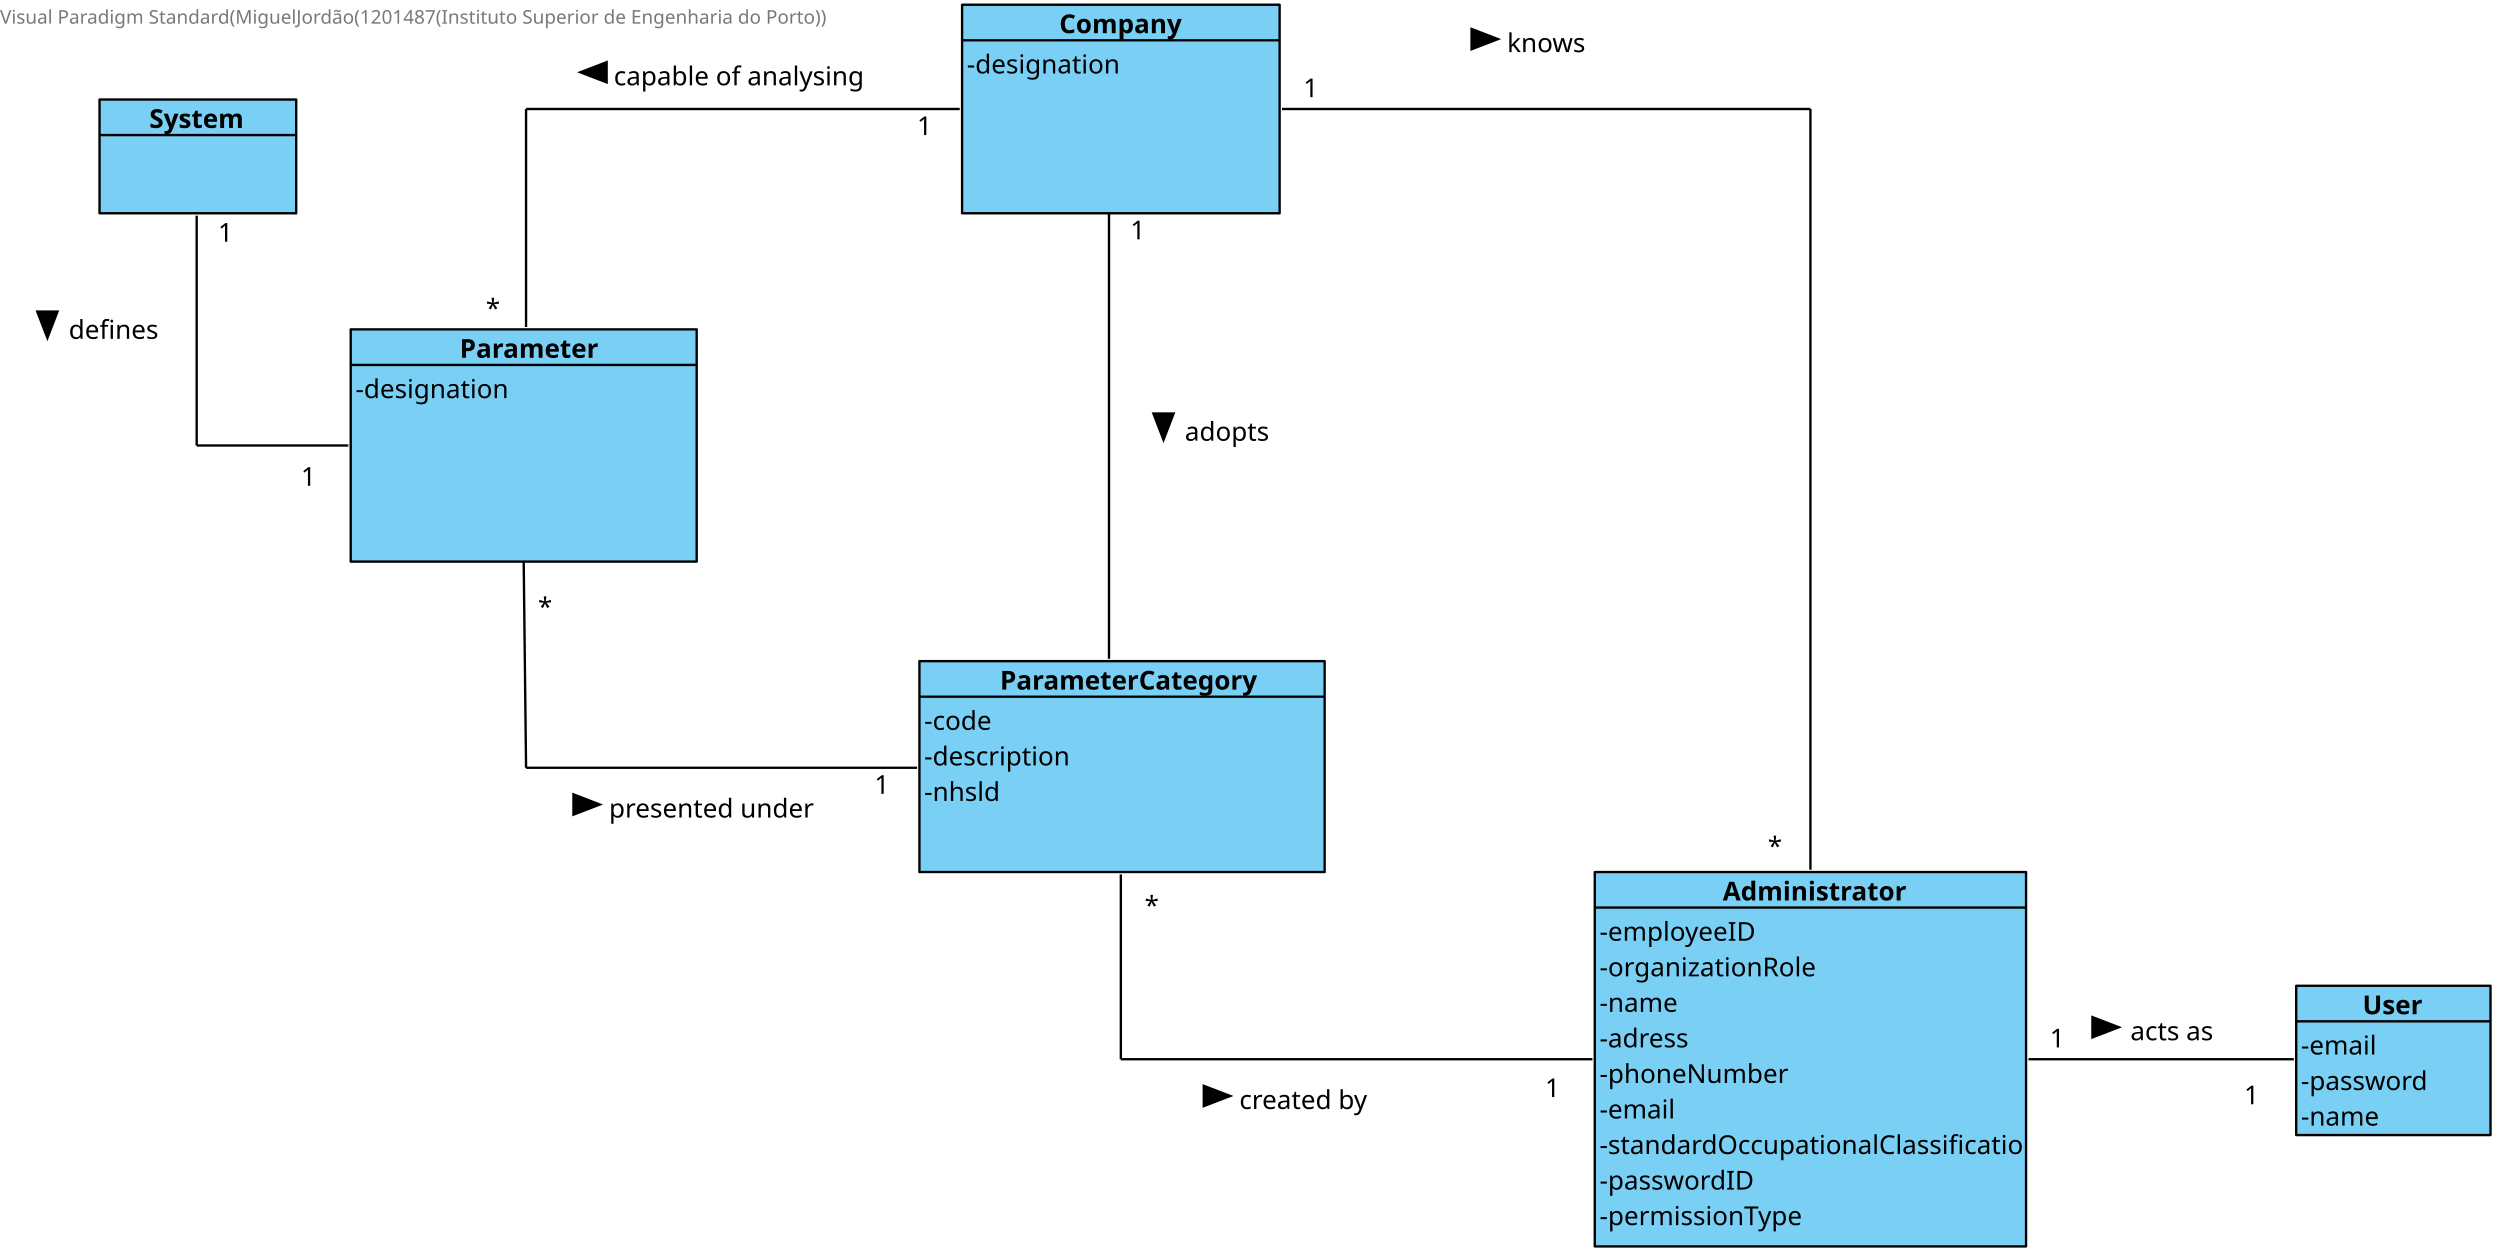
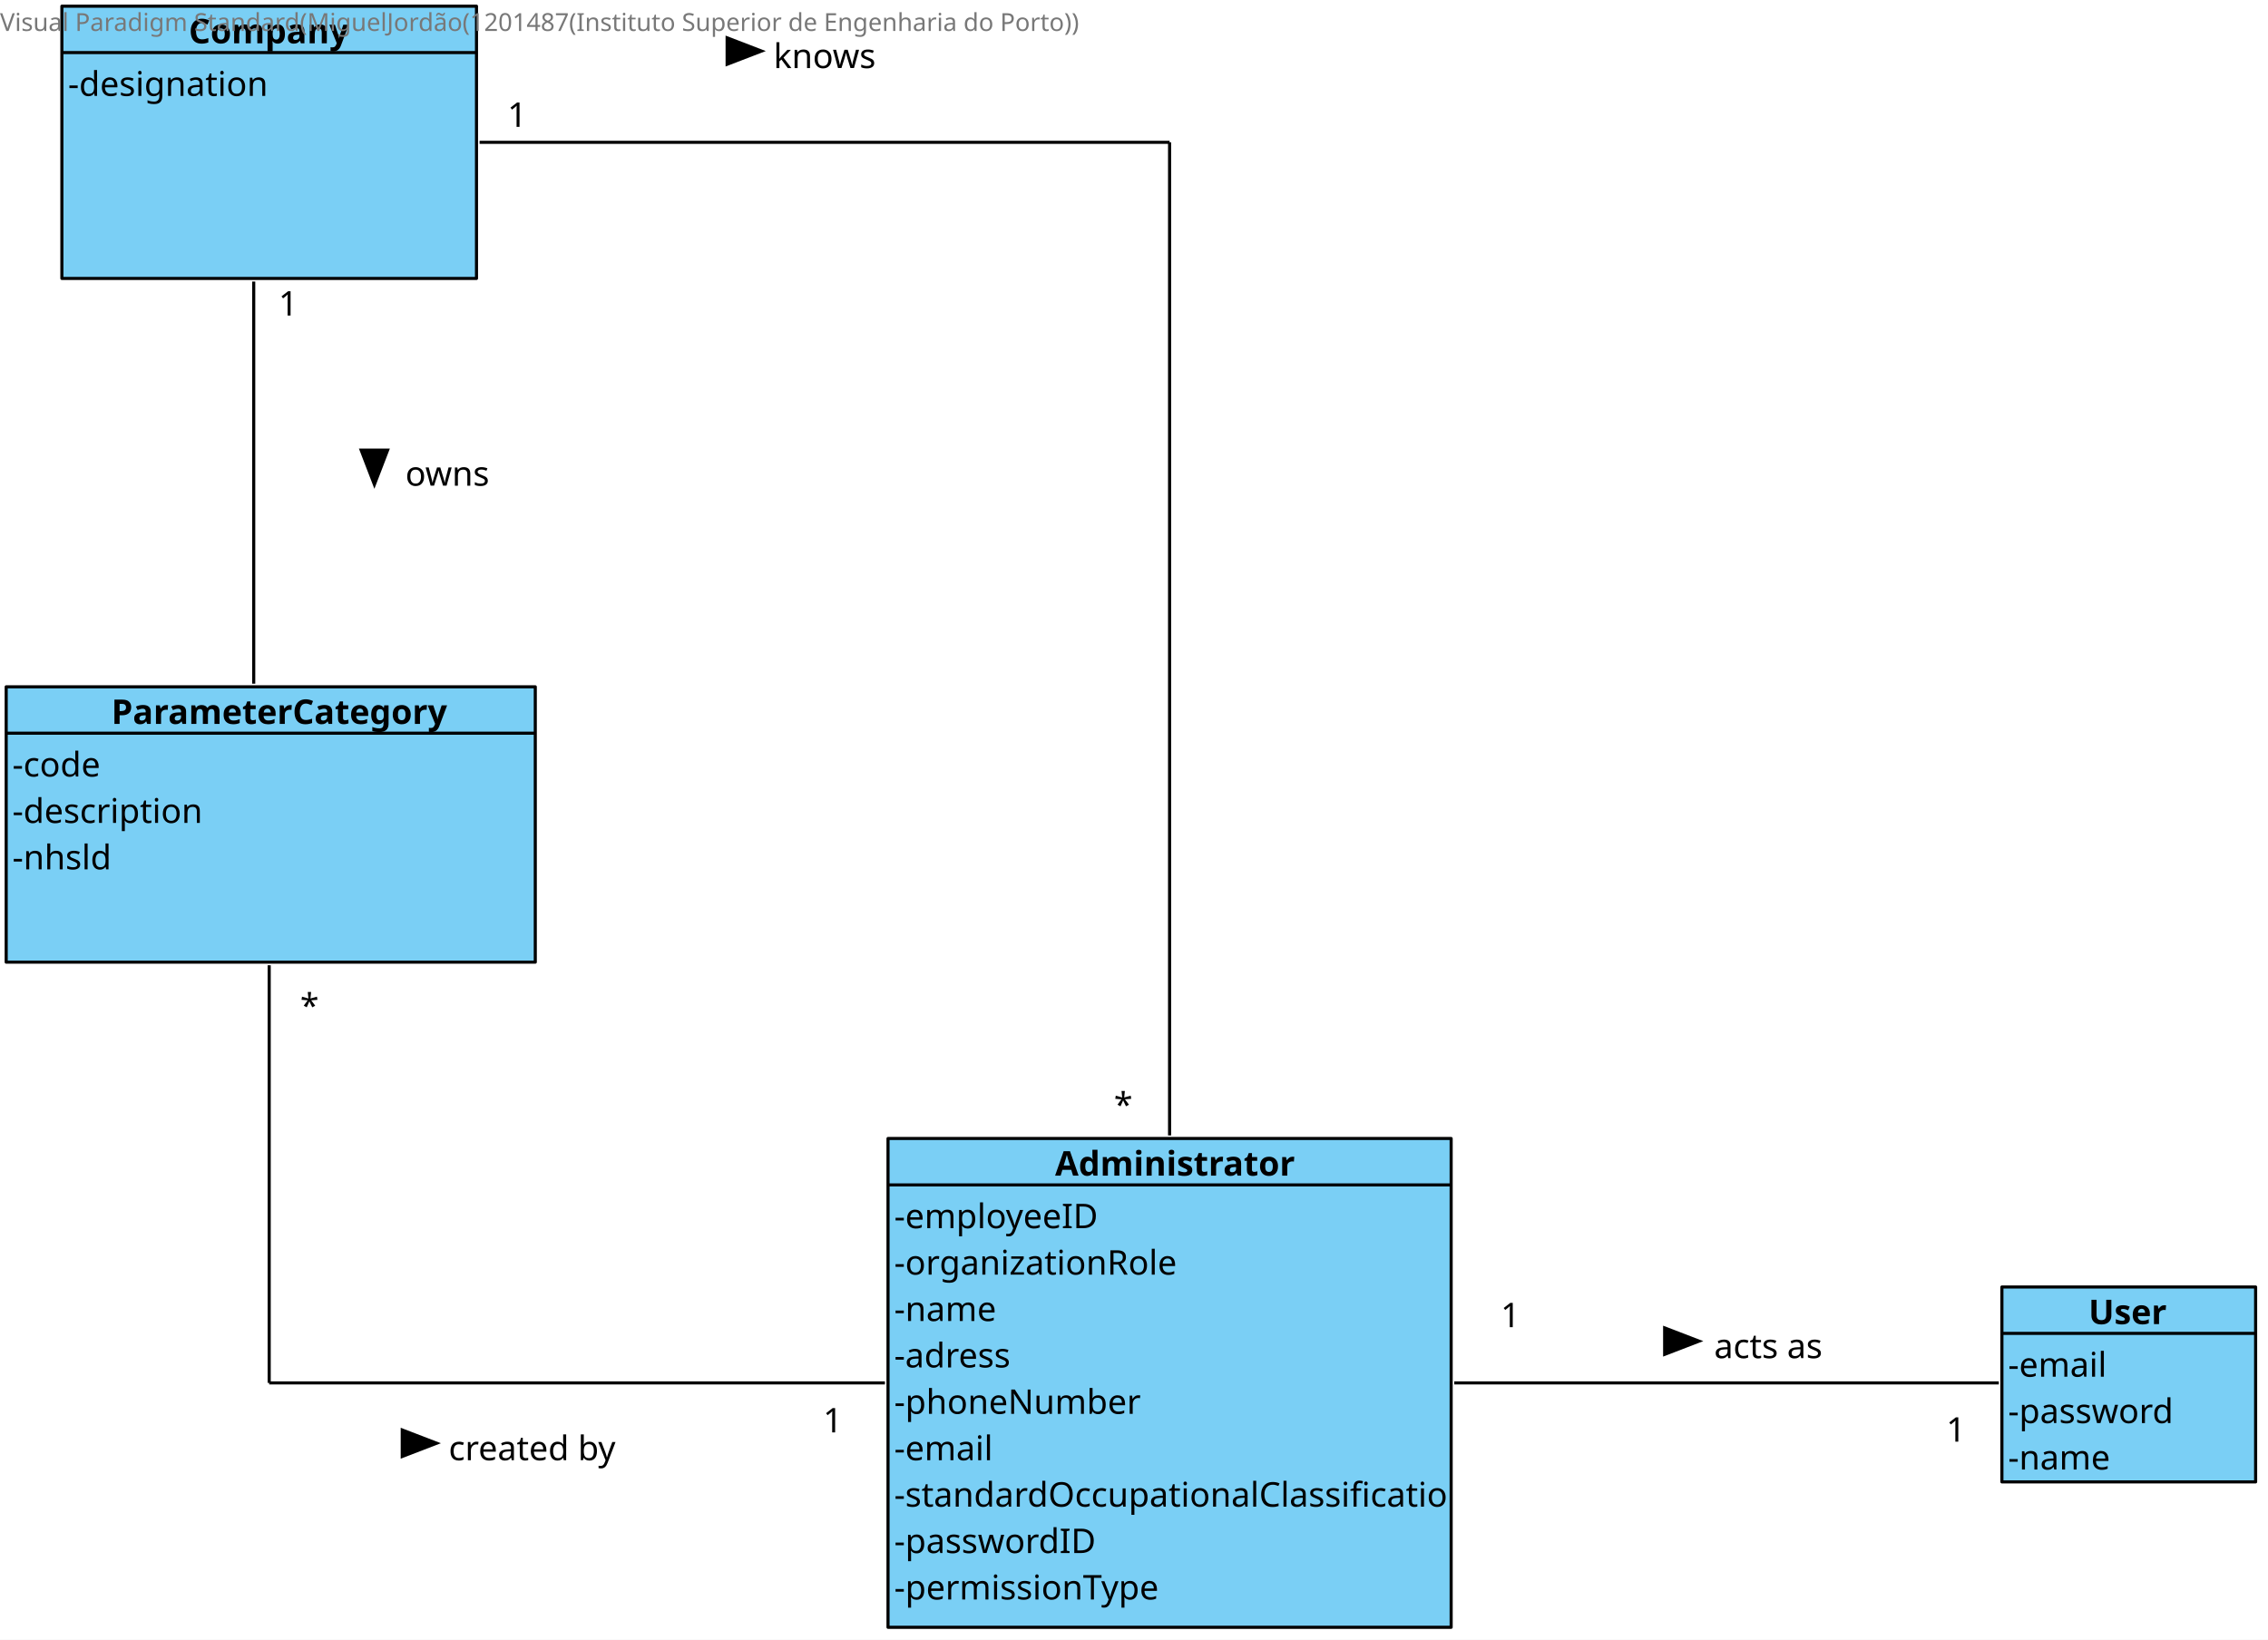
- <svg xmlns="http://www.w3.org/2000/svg" fill-opacity="0" color-rendering="auto" color-interpolation="auto" text-rendering="auto" stroke="rgb(0,0,0)" stroke-linecap="square" width="1055" stroke-miterlimit="10" shape-rendering="auto" stroke-opacity="0" fill="rgb(0,0,0)" stroke-dasharray="none" font-weight="normal" stroke-width="1" height="530" font-family="'Dialog'" font-style="normal" stroke-linejoin="miter" font-size="12px" stroke-dashoffset="0" image-rendering="auto">
+ <svg xmlns="http://www.w3.org/2000/svg" fill-opacity="0" color-rendering="auto" color-interpolation="auto" text-rendering="auto" stroke="rgb(0,0,0)" stroke-linecap="square" width="733" stroke-miterlimit="10" shape-rendering="auto" stroke-opacity="0" fill="rgb(0,0,0)" stroke-dasharray="none" font-weight="normal" stroke-width="1" height="530" font-family="'Dialog'" font-style="normal" stroke-linejoin="miter" font-size="12px" stroke-dashoffset="0" image-rendering="auto">
  <defs id="genericDefs" />
  <g>
    <defs id="defs1">
      <clipPath clipPathUnits="userSpaceOnUse" id="clipPath1">
        <path d="M-7 -7 L145 -7 L145 99 L-7 99 L-7 -7 Z" />
      </clipPath>
      <clipPath clipPathUnits="userSpaceOnUse" id="clipPath2">
        <path d="M0 0 L0 73 L134 73 L134 0 Z" />
      </clipPath>
      <clipPath clipPathUnits="userSpaceOnUse" id="clipPath3">
        <path d="M0 0 L0 15 L134 15 L134 0 Z" />
      </clipPath>
      <clipPath clipPathUnits="userSpaceOnUse" id="clipPath4">
        <path d="M-7 -7 L182 -7 L182 100 L-7 100 L-7 -7 Z" />
      </clipPath>
      <clipPath clipPathUnits="userSpaceOnUse" id="clipPath5">
        <path d="M0 0 L0 74 L171 74 L171 0 Z" />
      </clipPath>
      <clipPath clipPathUnits="userSpaceOnUse" id="clipPath6">
        <path d="M0 0 L0 15 L171 15 L171 0 Z" />
      </clipPath>
      <clipPath clipPathUnits="userSpaceOnUse" id="clipPath7">
-         <path d="M-7 -7 L157 -7 L157 109 L-7 109 L-7 -7 Z" />
+         <path d="M-7 -7 L193 -7 L193 169 L-7 169 L-7 -7 Z" />
      </clipPath>
      <clipPath clipPathUnits="userSpaceOnUse" id="clipPath8">
-         <path d="M0 0 L0 83 L146 83 L146 0 Z" />
+         <path d="M0 0 L0 143 L182 143 L182 0 Z" />
      </clipPath>
      <clipPath clipPathUnits="userSpaceOnUse" id="clipPath9">
-         <path d="M0 0 L0 15 L146 15 L146 0 Z" />
+         <path d="M0 0 L0 15 L182 15 L182 0 Z" />
      </clipPath>
      <clipPath clipPathUnits="userSpaceOnUse" id="clipPath10">
-         <path d="M-7 -7 L193 -7 L193 169 L-7 169 L-7 -7 Z" />
+         <path d="M-7 -7 L93 -7 L93 74 L-7 74 L-7 -7 Z" />
      </clipPath>
      <clipPath clipPathUnits="userSpaceOnUse" id="clipPath11">
-         <path d="M0 0 L0 143 L182 143 L182 0 Z" />
+         <path d="M0 0 L0 48 L82 48 L82 0 Z" />
      </clipPath>
      <clipPath clipPathUnits="userSpaceOnUse" id="clipPath12">
-         <path d="M0 0 L0 15 L182 15 L182 0 Z" />
+         <path d="M0 0 L0 15 L82 15 L82 0 Z" />
      </clipPath>
      <clipPath clipPathUnits="userSpaceOnUse" id="clipPath13">
-         <path d="M-7 -7 L93 -7 L93 74 L-7 74 L-7 -7 Z" />
+         <path d="M-7 -7 L38 -7 L38 26 L-7 26 L-7 -7 Z" />
      </clipPath>
      <clipPath clipPathUnits="userSpaceOnUse" id="clipPath14">
-         <path d="M0 0 L0 48 L82 48 L82 0 Z" />
+         <path d="M0 0 L0 15 L27 15 L27 0 Z" />
      </clipPath>
      <clipPath clipPathUnits="userSpaceOnUse" id="clipPath15">
-         <path d="M0 0 L0 15 L82 15 L82 0 Z" />
+         <path d="M-7 -7 L36 -7 L36 26 L-7 26 L-7 -7 Z" />
      </clipPath>
      <clipPath clipPathUnits="userSpaceOnUse" id="clipPath16">
-         <path d="M-7 -7 L94 -7 L94 59 L-7 59 L-7 -7 Z" />
+         <path d="M0 0 L0 15 L25 15 L25 0 Z" />
      </clipPath>
      <clipPath clipPathUnits="userSpaceOnUse" id="clipPath17">
-         <path d="M0 0 L0 33 L83 33 L83 0 Z" />
+         <path d="M0 0 L104 0 L104 234 L0 234 L0 0 Z" />
      </clipPath>
      <clipPath clipPathUnits="userSpaceOnUse" id="clipPath18">
-         <path d="M0 0 L0 15 L83 15 L83 0 Z" />
+         <path d="M0 0 L0 234 L104 234 L104 120 L71 120 L71 104 L104 104 L104 0 Z" />
      </clipPath>
      <clipPath clipPathUnits="userSpaceOnUse" id="clipPath19">
-         <path d="M-7 -7 L38 -7 L38 26 L-7 26 L-7 -7 Z" />
+         <path d="M0 0 L327 0 L327 425 L0 425 L0 0 Z" />
      </clipPath>
      <clipPath clipPathUnits="userSpaceOnUse" id="clipPath20">
-         <path d="M0 0 L0 15 L27 15 L27 0 Z" />
+         <path d="M188 14 L188 30 L118 30 L118 14 ZM0 0 L0 149 L62 149 L62 165 L0 165 L0 425 L327 425 L327 0 Z" />
      </clipPath>
      <clipPath clipPathUnits="userSpaceOnUse" id="clipPath21">
-         <path d="M-7 -7 L36 -7 L36 26 L-7 26 L-7 -7 Z" />
+         <path d="M0 0 L303 0 L303 239 L0 239 L0 0 Z" />
      </clipPath>
      <clipPath clipPathUnits="userSpaceOnUse" id="clipPath22">
-         <path d="M0 0 L0 15 L25 15 L25 0 Z" />
+         <path d="M171 198 L171 214 L81 214 L81 198 ZM0 0 L0 239 L303 239 L303 0 Z" />
      </clipPath>
      <clipPath clipPathUnits="userSpaceOnUse" id="clipPath23">
-         <path d="M0 0 L104 0 L104 292 L0 292 L0 0 Z" />
+         <path d="M0 0 L280 0 L280 104 L0 104 L0 0 Z" />
      </clipPath>
      <clipPath clipPathUnits="userSpaceOnUse" id="clipPath24">
-         <path d="M0 0 L0 292 L104 292 L104 150 L55 150 L55 134 L104 134 L104 0 Z" />
+         <path d="M179 30 L179 46 L106 46 L106 30 ZM0 0 L0 104 L280 104 L280 0 Z" />
      </clipPath>
      <clipPath clipPathUnits="userSpaceOnUse" id="clipPath25">
-         <path d="M0 0 L287 0 L287 196 L0 196 L0 0 Z" />
+         <path d="M-73 -16 L146 -16 L146 32 L-73 32 L-73 -16 Z" />
      </clipPath>
      <clipPath clipPathUnits="userSpaceOnUse" id="clipPath26">
-         <path d="M199 28 L199 44 L60 44 L60 28 ZM0 0 L0 196 L287 196 L287 0 Z" />
+         <path d="M-83 -16 L136 -16 L136 32 L-83 32 L-83 -16 Z" />
      </clipPath>
      <clipPath clipPathUnits="userSpaceOnUse" id="clipPath27">
-         <path d="M0 0 L270 0 L270 191 L0 191 L0 0 Z" />
+         <path d="M-90 -16 L180 -16 L180 32 L-90 32 L-90 -16 Z" />
      </clipPath>
      <clipPath clipPathUnits="userSpaceOnUse" id="clipPath28">
-         <path d="M178 146 L178 162 L59 162 L59 146 ZM0 0 L0 191 L270 191 L270 0 Z" />
+         <path d="M-100 -16 L170 -16 L170 32 L-100 32 L-100 -16 Z" />
      </clipPath>
      <clipPath clipPathUnits="userSpaceOnUse" id="clipPath29">
-         <path d="M0 0 L327 0 L327 425 L0 425 L0 0 Z" />
+         <path d="M-70 -16 L140 -16 L140 32 L-70 32 L-70 -16 Z" />
      </clipPath>
      <clipPath clipPathUnits="userSpaceOnUse" id="clipPath30">
-         <path d="M188 14 L188 30 L118 30 L118 14 ZM0 0 L0 178 L54 178 L54 194 L0 194 L0 425 L327 425 L327 0 Z" />
+         <path d="M-80 -16 L130 -16 L130 32 L-80 32 L-80 -16 Z" />
      </clipPath>
      <clipPath clipPathUnits="userSpaceOnUse" id="clipPath31">
-         <path d="M0 0 L303 0 L303 182 L0 182 L0 0 Z" />
+         <path d="M-64 -16 L128 -16 L128 32 L-64 32 L-64 -16 Z" />
      </clipPath>
      <clipPath clipPathUnits="userSpaceOnUse" id="clipPath32">
-         <path d="M163 137 L163 153 L73 153 L73 137 ZM0 0 L0 182 L303 182 L303 0 Z" />
-       </clipPath>
-       <clipPath clipPathUnits="userSpaceOnUse" id="clipPath33">
-         <path d="M0 0 L216 0 L216 104 L0 104 L0 0 Z" />
-       </clipPath>
-       <clipPath clipPathUnits="userSpaceOnUse" id="clipPath34">
-         <path d="M138 30 L138 46 L65 46 L65 30 ZM0 0 L0 104 L216 104 L216 0 Z" />
-       </clipPath>
-       <clipPath clipPathUnits="userSpaceOnUse" id="clipPath35">
-         <path d="M0 0 L168 0 L168 201 L0 201 L0 0 Z" />
-       </clipPath>
-       <clipPath clipPathUnits="userSpaceOnUse" id="clipPath36">
-         <path d="M0 0 L0 90 L43 90 L43 106 L0 106 L0 201 L168 201 L168 0 Z" />
-       </clipPath>
-       <clipPath clipPathUnits="userSpaceOnUse" id="clipPath37">
-         <path d="M-74 -16 L148 -16 L148 32 L-74 32 L-74 -16 Z" />
-       </clipPath>
-       <clipPath clipPathUnits="userSpaceOnUse" id="clipPath38">
-         <path d="M-84 -16 L138 -16 L138 32 L-84 32 L-84 -16 Z" />
-       </clipPath>
-       <clipPath clipPathUnits="userSpaceOnUse" id="clipPath39">
-         <path d="M-73 -16 L146 -16 L146 32 L-73 32 L-73 -16 Z" />
-       </clipPath>
-       <clipPath clipPathUnits="userSpaceOnUse" id="clipPath40">
-         <path d="M-83 -16 L136 -16 L136 32 L-83 32 L-83 -16 Z" />
-       </clipPath>
-       <clipPath clipPathUnits="userSpaceOnUse" id="clipPath41">
-         <path d="M-90 -16 L180 -16 L180 32 L-90 32 L-90 -16 Z" />
-       </clipPath>
-       <clipPath clipPathUnits="userSpaceOnUse" id="clipPath42">
-         <path d="M-100 -16 L170 -16 L170 32 L-100 32 L-100 -16 Z" />
-       </clipPath>
-       <clipPath clipPathUnits="userSpaceOnUse" id="clipPath43">
-         <path d="M-70 -16 L140 -16 L140 32 L-70 32 L-70 -16 Z" />
-       </clipPath>
-       <clipPath clipPathUnits="userSpaceOnUse" id="clipPath44">
-         <path d="M-80 -16 L130 -16 L130 32 L-80 32 L-80 -16 Z" />
-       </clipPath>
-       <clipPath clipPathUnits="userSpaceOnUse" id="clipPath45">
-         <path d="M-119 -16 L238 -16 L238 32 L-119 32 L-119 -16 Z" />
-       </clipPath>
-       <clipPath clipPathUnits="userSpaceOnUse" id="clipPath46">
-         <path d="M-129 -16 L228 -16 L228 32 L-129 32 L-129 -16 Z" />
-       </clipPath>
-       <clipPath clipPathUnits="userSpaceOnUse" id="clipPath47">
-         <path d="M-139 -16 L278 -16 L278 32 L-139 32 L-139 -16 Z" />
-       </clipPath>
-       <clipPath clipPathUnits="userSpaceOnUse" id="clipPath48">
-         <path d="M-149 -16 L268 -16 L268 32 L-149 32 L-149 -16 Z" />
-       </clipPath>
-       <clipPath clipPathUnits="userSpaceOnUse" id="clipPath49">
-         <path d="M-72 -16 L144 -16 L144 32 L-72 32 L-72 -16 Z" />
-       </clipPath>
-       <clipPath clipPathUnits="userSpaceOnUse" id="clipPath50">
-         <path d="M-82 -16 L134 -16 L134 32 L-82 32 L-82 -16 Z" />
+         <path d="M-74 -16 L118 -16 L118 32 L-74 32 L-74 -16 Z" />
      </clipPath>
    </defs>
    <g fill="white" text-rendering="geometricPrecision" fill-opacity="1" stroke-opacity="1" stroke="white">
-       <rect x="0" width="1055" height="530" y="0" stroke="none" />
-     </g>
-     <g font-size="11px" transform="translate(406,2)" fill-opacity="1" fill="rgb(122,207,245)" text-rendering="geometricPrecision" image-rendering="optimizeQuality" font-family="sans-serif" stroke="rgb(122,207,245)" font-weight="bold" stroke-opacity="1">
+       <rect x="0" width="733" height="530" y="0" stroke="none" />
+     </g>
+     <g font-size="11px" transform="translate(20,2)" fill-opacity="1" fill="rgb(122,207,245)" text-rendering="geometricPrecision" image-rendering="optimizeQuality" font-family="sans-serif" stroke="rgb(122,207,245)" font-weight="bold" stroke-opacity="1">
      <rect x="0" width="134" height="88" y="0" clip-path="url(#clipPath1)" stroke="none" />
    </g>
-     <g fill-opacity="1" text-rendering="geometricPrecision" stroke="black" stroke-linecap="butt" transform="translate(406,2)" stroke-miterlimit="0" stroke-opacity="1" fill="black" font-weight="bold" font-family="sans-serif" stroke-linejoin="round" font-size="11px" image-rendering="optimizeQuality">
+     <g fill-opacity="1" text-rendering="geometricPrecision" stroke="black" stroke-linecap="butt" transform="translate(20,2)" stroke-miterlimit="0" stroke-opacity="1" fill="black" font-weight="bold" font-family="sans-serif" stroke-linejoin="round" font-size="11px" image-rendering="optimizeQuality">
      <rect fill="none" x="0" width="134" height="88" y="0" clip-path="url(#clipPath1)" />
      <line y2="15" fill="none" x1="0" clip-path="url(#clipPath1)" x2="134" y1="15" />
    </g>
-     <g font-size="11px" transform="matrix(1,0,0,1,406,17)" fill-opacity="1" fill="black" text-rendering="geometricPrecision" image-rendering="optimizeQuality" font-family="sans-serif" stroke="black" stroke-opacity="1">
+     <g font-size="11px" transform="matrix(1,0,0,1,20,17)" fill-opacity="1" fill="black" text-rendering="geometricPrecision" image-rendering="optimizeQuality" font-family="sans-serif" stroke="black" stroke-opacity="1">
      <text x="2" xml:space="preserve" y="14" clip-path="url(#clipPath2)" stroke="none">-designation</text>
    </g>
-     <g font-size="11px" transform="translate(406,2)" fill-opacity="1" fill="black" text-rendering="geometricPrecision" image-rendering="optimizeQuality" font-family="sans-serif" stroke="black" font-weight="bold" stroke-opacity="1">
+     <g font-size="11px" transform="translate(20,2)" fill-opacity="1" fill="black" text-rendering="geometricPrecision" image-rendering="optimizeQuality" font-family="sans-serif" stroke="black" font-weight="bold" stroke-opacity="1">
      <text x="41" xml:space="preserve" y="12" clip-path="url(#clipPath3)" stroke="none">Company</text>
    </g>
-     <g font-size="11px" transform="translate(388,279)" fill-opacity="1" fill="rgb(122,207,245)" text-rendering="geometricPrecision" image-rendering="optimizeQuality" font-family="sans-serif" stroke="rgb(122,207,245)" font-weight="bold" stroke-opacity="1">
+     <g font-size="11px" transform="translate(2,222)" fill-opacity="1" fill="rgb(122,207,245)" text-rendering="geometricPrecision" image-rendering="optimizeQuality" font-family="sans-serif" stroke="rgb(122,207,245)" font-weight="bold" stroke-opacity="1">
      <rect x="0" width="171" height="89" y="0" clip-path="url(#clipPath4)" stroke="none" />
    </g>
-     <g fill-opacity="1" text-rendering="geometricPrecision" stroke="black" stroke-linecap="butt" transform="translate(388,279)" stroke-miterlimit="0" stroke-opacity="1" fill="black" font-weight="bold" font-family="sans-serif" stroke-linejoin="round" font-size="11px" image-rendering="optimizeQuality">
+     <g fill-opacity="1" text-rendering="geometricPrecision" stroke="black" stroke-linecap="butt" transform="translate(2,222)" stroke-miterlimit="0" stroke-opacity="1" fill="black" font-weight="bold" font-family="sans-serif" stroke-linejoin="round" font-size="11px" image-rendering="optimizeQuality">
      <rect fill="none" x="0" width="171" height="89" y="0" clip-path="url(#clipPath4)" />
      <line y2="15" fill="none" x1="0" clip-path="url(#clipPath4)" x2="171" y1="15" />
    </g>
-     <g font-size="11px" transform="matrix(1,0,0,1,388,294)" fill-opacity="1" fill="black" text-rendering="geometricPrecision" image-rendering="optimizeQuality" font-family="sans-serif" stroke="black" stroke-opacity="1">
+     <g font-size="11px" transform="matrix(1,0,0,1,2,237)" fill-opacity="1" fill="black" text-rendering="geometricPrecision" image-rendering="optimizeQuality" font-family="sans-serif" stroke="black" stroke-opacity="1">
      <text x="2" xml:space="preserve" y="14" clip-path="url(#clipPath5)" stroke="none">-code</text>
    </g>
-     <g font-size="11px" transform="matrix(1,0,0,1,388,294)" fill-opacity="1" fill="black" text-rendering="geometricPrecision" image-rendering="optimizeQuality" font-family="sans-serif" stroke="black" stroke-opacity="1">
+     <g font-size="11px" transform="matrix(1,0,0,1,2,237)" fill-opacity="1" fill="black" text-rendering="geometricPrecision" image-rendering="optimizeQuality" font-family="sans-serif" stroke="black" stroke-opacity="1">
      <text x="2" xml:space="preserve" y="29" clip-path="url(#clipPath5)" stroke="none">-description</text>
    </g>
-     <g font-size="11px" transform="matrix(1,0,0,1,388,294)" fill-opacity="1" fill="black" text-rendering="geometricPrecision" image-rendering="optimizeQuality" font-family="sans-serif" stroke="black" stroke-opacity="1">
+     <g font-size="11px" transform="matrix(1,0,0,1,2,237)" fill-opacity="1" fill="black" text-rendering="geometricPrecision" image-rendering="optimizeQuality" font-family="sans-serif" stroke="black" stroke-opacity="1">
      <text x="2" xml:space="preserve" y="44" clip-path="url(#clipPath5)" stroke="none">-nhsld</text>
    </g>
-     <g font-size="11px" transform="translate(388,279)" fill-opacity="1" fill="black" text-rendering="geometricPrecision" image-rendering="optimizeQuality" font-family="sans-serif" stroke="black" font-weight="bold" stroke-opacity="1">
+     <g font-size="11px" transform="translate(2,222)" fill-opacity="1" fill="black" text-rendering="geometricPrecision" image-rendering="optimizeQuality" font-family="sans-serif" stroke="black" font-weight="bold" stroke-opacity="1">
      <text x="34" xml:space="preserve" y="12" clip-path="url(#clipPath6)" stroke="none">ParameterCategory</text>
    </g>
-     <g font-size="11px" transform="translate(148,139)" fill-opacity="1" fill="rgb(122,207,245)" text-rendering="geometricPrecision" image-rendering="optimizeQuality" font-family="sans-serif" stroke="rgb(122,207,245)" font-weight="bold" stroke-opacity="1">
-       <rect x="0" width="146" height="98" y="0" clip-path="url(#clipPath7)" stroke="none" />
-     </g>
-     <g fill-opacity="1" text-rendering="geometricPrecision" stroke="black" stroke-linecap="butt" transform="translate(148,139)" stroke-miterlimit="0" stroke-opacity="1" fill="black" font-weight="bold" font-family="sans-serif" stroke-linejoin="round" font-size="11px" image-rendering="optimizeQuality">
-       <rect fill="none" x="0" width="146" height="98" y="0" clip-path="url(#clipPath7)" />
-       <line y2="15" fill="none" x1="0" clip-path="url(#clipPath7)" x2="146" y1="15" />
-     </g>
-     <g font-size="11px" transform="matrix(1,0,0,1,148,154)" fill-opacity="1" fill="black" text-rendering="geometricPrecision" image-rendering="optimizeQuality" font-family="sans-serif" stroke="black" stroke-opacity="1">
-       <text x="2" xml:space="preserve" y="14" clip-path="url(#clipPath8)" stroke="none">-designation</text>
-     </g>
-     <g font-size="11px" transform="translate(148,139)" fill-opacity="1" fill="black" text-rendering="geometricPrecision" image-rendering="optimizeQuality" font-family="sans-serif" stroke="black" font-weight="bold" stroke-opacity="1">
-       <text x="46" xml:space="preserve" y="12" clip-path="url(#clipPath9)" stroke="none">Parameter</text>
-     </g>
-     <g font-size="11px" transform="translate(673,368)" fill-opacity="1" fill="rgb(122,207,245)" text-rendering="geometricPrecision" image-rendering="optimizeQuality" font-family="sans-serif" stroke="rgb(122,207,245)" font-weight="bold" stroke-opacity="1">
-       <rect x="0" width="182" height="158" y="0" clip-path="url(#clipPath10)" stroke="none" />
-     </g>
-     <g fill-opacity="1" text-rendering="geometricPrecision" stroke="black" stroke-linecap="butt" transform="translate(673,368)" stroke-miterlimit="0" stroke-opacity="1" fill="black" font-weight="bold" font-family="sans-serif" stroke-linejoin="round" font-size="11px" image-rendering="optimizeQuality">
-       <rect fill="none" x="0" width="182" height="158" y="0" clip-path="url(#clipPath10)" />
-       <line y2="15" fill="none" x1="0" clip-path="url(#clipPath10)" x2="182" y1="15" />
-     </g>
-     <g font-size="11px" transform="matrix(1,0,0,1,673,383)" fill-opacity="1" fill="black" text-rendering="geometricPrecision" image-rendering="optimizeQuality" font-family="sans-serif" stroke="black" stroke-opacity="1">
-       <text x="2" xml:space="preserve" y="14" clip-path="url(#clipPath11)" stroke="none">-employeeID</text>
-     </g>
-     <g font-size="11px" transform="matrix(1,0,0,1,673,383)" fill-opacity="1" fill="black" text-rendering="geometricPrecision" image-rendering="optimizeQuality" font-family="sans-serif" stroke="black" stroke-opacity="1">
-       <text x="2" xml:space="preserve" y="29" clip-path="url(#clipPath11)" stroke="none">-organizationRole</text>
-     </g>
-     <g font-size="11px" transform="matrix(1,0,0,1,673,383)" fill-opacity="1" fill="black" text-rendering="geometricPrecision" image-rendering="optimizeQuality" font-family="sans-serif" stroke="black" stroke-opacity="1">
+     <g font-size="11px" transform="translate(287,368)" fill-opacity="1" fill="rgb(122,207,245)" text-rendering="geometricPrecision" image-rendering="optimizeQuality" font-family="sans-serif" stroke="rgb(122,207,245)" font-weight="bold" stroke-opacity="1">
+       <rect x="0" width="182" height="158" y="0" clip-path="url(#clipPath7)" stroke="none" />
+     </g>
+     <g fill-opacity="1" text-rendering="geometricPrecision" stroke="black" stroke-linecap="butt" transform="translate(287,368)" stroke-miterlimit="0" stroke-opacity="1" fill="black" font-weight="bold" font-family="sans-serif" stroke-linejoin="round" font-size="11px" image-rendering="optimizeQuality">
+       <rect fill="none" x="0" width="182" height="158" y="0" clip-path="url(#clipPath7)" />
+       <line y2="15" fill="none" x1="0" clip-path="url(#clipPath7)" x2="182" y1="15" />
+     </g>
+     <g font-size="11px" transform="matrix(1,0,0,1,287,383)" fill-opacity="1" fill="black" text-rendering="geometricPrecision" image-rendering="optimizeQuality" font-family="sans-serif" stroke="black" stroke-opacity="1">
+       <text x="2" xml:space="preserve" y="14" clip-path="url(#clipPath8)" stroke="none">-employeeID</text>
+     </g>
+     <g font-size="11px" transform="matrix(1,0,0,1,287,383)" fill-opacity="1" fill="black" text-rendering="geometricPrecision" image-rendering="optimizeQuality" font-family="sans-serif" stroke="black" stroke-opacity="1">
+       <text x="2" xml:space="preserve" y="29" clip-path="url(#clipPath8)" stroke="none">-organizationRole</text>
+     </g>
+     <g font-size="11px" transform="matrix(1,0,0,1,287,383)" fill-opacity="1" fill="black" text-rendering="geometricPrecision" image-rendering="optimizeQuality" font-family="sans-serif" stroke="black" stroke-opacity="1">
+       <text x="2" xml:space="preserve" y="44" clip-path="url(#clipPath8)" stroke="none">-name</text>
+     </g>
+     <g font-size="11px" transform="matrix(1,0,0,1,287,383)" fill-opacity="1" fill="black" text-rendering="geometricPrecision" image-rendering="optimizeQuality" font-family="sans-serif" stroke="black" stroke-opacity="1">
+       <text x="2" xml:space="preserve" y="59" clip-path="url(#clipPath8)" stroke="none">-adress</text>
+     </g>
+     <g font-size="11px" transform="matrix(1,0,0,1,287,383)" fill-opacity="1" fill="black" text-rendering="geometricPrecision" image-rendering="optimizeQuality" font-family="sans-serif" stroke="black" stroke-opacity="1">
+       <text x="2" xml:space="preserve" y="74" clip-path="url(#clipPath8)" stroke="none">-phoneNumber</text>
+     </g>
+     <g font-size="11px" transform="matrix(1,0,0,1,287,383)" fill-opacity="1" fill="black" text-rendering="geometricPrecision" image-rendering="optimizeQuality" font-family="sans-serif" stroke="black" stroke-opacity="1">
+       <text x="2" xml:space="preserve" y="89" clip-path="url(#clipPath8)" stroke="none">-email</text>
+     </g>
+     <g font-size="11px" transform="matrix(1,0,0,1,287,383)" fill-opacity="1" fill="black" text-rendering="geometricPrecision" image-rendering="optimizeQuality" font-family="sans-serif" stroke="black" stroke-opacity="1">
+       <text x="2" xml:space="preserve" y="104" clip-path="url(#clipPath8)" stroke="none">-standardOccupationalClassification</text>
+     </g>
+     <g font-size="11px" transform="matrix(1,0,0,1,287,383)" fill-opacity="1" fill="black" text-rendering="geometricPrecision" image-rendering="optimizeQuality" font-family="sans-serif" stroke="black" stroke-opacity="1">
+       <text x="2" xml:space="preserve" y="119" clip-path="url(#clipPath8)" stroke="none">-passwordID</text>
+     </g>
+     <g font-size="11px" transform="matrix(1,0,0,1,287,383)" fill-opacity="1" fill="black" text-rendering="geometricPrecision" image-rendering="optimizeQuality" font-family="sans-serif" stroke="black" stroke-opacity="1">
+       <text x="2" xml:space="preserve" y="134" clip-path="url(#clipPath8)" stroke="none">-permissionType</text>
+     </g>
+     <g font-size="11px" transform="translate(287,368)" fill-opacity="1" fill="black" text-rendering="geometricPrecision" image-rendering="optimizeQuality" font-family="sans-serif" stroke="black" font-weight="bold" stroke-opacity="1">
+       <text x="54" xml:space="preserve" y="12" clip-path="url(#clipPath9)" stroke="none">Administrator</text>
+     </g>
+     <g font-size="11px" transform="translate(647,416)" fill-opacity="1" fill="rgb(122,207,245)" text-rendering="geometricPrecision" image-rendering="optimizeQuality" font-family="sans-serif" stroke="rgb(122,207,245)" font-weight="bold" stroke-opacity="1">
+       <rect x="0" width="82" height="63" y="0" clip-path="url(#clipPath10)" stroke="none" />
+     </g>
+     <g fill-opacity="1" text-rendering="geometricPrecision" stroke="black" stroke-linecap="butt" transform="translate(647,416)" stroke-miterlimit="0" stroke-opacity="1" fill="black" font-weight="bold" font-family="sans-serif" stroke-linejoin="round" font-size="11px" image-rendering="optimizeQuality">
+       <rect fill="none" x="0" width="82" height="63" y="0" clip-path="url(#clipPath10)" />
+       <line y2="15" fill="none" x1="0" clip-path="url(#clipPath10)" x2="82" y1="15" />
+     </g>
+     <g font-size="11px" transform="matrix(1,0,0,1,647,431)" fill-opacity="1" fill="black" text-rendering="geometricPrecision" image-rendering="optimizeQuality" font-family="sans-serif" stroke="black" stroke-opacity="1">
+       <text x="2" xml:space="preserve" y="14" clip-path="url(#clipPath11)" stroke="none">-email</text>
+     </g>
+     <g font-size="11px" transform="matrix(1,0,0,1,647,431)" fill-opacity="1" fill="black" text-rendering="geometricPrecision" image-rendering="optimizeQuality" font-family="sans-serif" stroke="black" stroke-opacity="1">
+       <text x="2" xml:space="preserve" y="29" clip-path="url(#clipPath11)" stroke="none">-password</text>
+     </g>
+     <g font-size="11px" transform="matrix(1,0,0,1,647,431)" fill-opacity="1" fill="black" text-rendering="geometricPrecision" image-rendering="optimizeQuality" font-family="sans-serif" stroke="black" stroke-opacity="1">
      <text x="2" xml:space="preserve" y="44" clip-path="url(#clipPath11)" stroke="none">-name</text>
    </g>
-     <g font-size="11px" transform="matrix(1,0,0,1,673,383)" fill-opacity="1" fill="black" text-rendering="geometricPrecision" image-rendering="optimizeQuality" font-family="sans-serif" stroke="black" stroke-opacity="1">
-       <text x="2" xml:space="preserve" y="59" clip-path="url(#clipPath11)" stroke="none">-adress</text>
-     </g>
-     <g font-size="11px" transform="matrix(1,0,0,1,673,383)" fill-opacity="1" fill="black" text-rendering="geometricPrecision" image-rendering="optimizeQuality" font-family="sans-serif" stroke="black" stroke-opacity="1">
-       <text x="2" xml:space="preserve" y="74" clip-path="url(#clipPath11)" stroke="none">-phoneNumber</text>
-     </g>
-     <g font-size="11px" transform="matrix(1,0,0,1,673,383)" fill-opacity="1" fill="black" text-rendering="geometricPrecision" image-rendering="optimizeQuality" font-family="sans-serif" stroke="black" stroke-opacity="1">
-       <text x="2" xml:space="preserve" y="89" clip-path="url(#clipPath11)" stroke="none">-email</text>
-     </g>
-     <g font-size="11px" transform="matrix(1,0,0,1,673,383)" fill-opacity="1" fill="black" text-rendering="geometricPrecision" image-rendering="optimizeQuality" font-family="sans-serif" stroke="black" stroke-opacity="1">
-       <text x="2" xml:space="preserve" y="104" clip-path="url(#clipPath11)" stroke="none">-standardOccupationalClassification</text>
-     </g>
-     <g font-size="11px" transform="matrix(1,0,0,1,673,383)" fill-opacity="1" fill="black" text-rendering="geometricPrecision" image-rendering="optimizeQuality" font-family="sans-serif" stroke="black" stroke-opacity="1">
-       <text x="2" xml:space="preserve" y="119" clip-path="url(#clipPath11)" stroke="none">-passwordID</text>
-     </g>
-     <g font-size="11px" transform="matrix(1,0,0,1,673,383)" fill-opacity="1" fill="black" text-rendering="geometricPrecision" image-rendering="optimizeQuality" font-family="sans-serif" stroke="black" stroke-opacity="1">
-       <text x="2" xml:space="preserve" y="134" clip-path="url(#clipPath11)" stroke="none">-permissionType</text>
-     </g>
-     <g font-size="11px" transform="translate(673,368)" fill-opacity="1" fill="black" text-rendering="geometricPrecision" image-rendering="optimizeQuality" font-family="sans-serif" stroke="black" font-weight="bold" stroke-opacity="1">
-       <text x="54" xml:space="preserve" y="12" clip-path="url(#clipPath12)" stroke="none">Administrator</text>
-     </g>
-     <g font-size="11px" transform="translate(969,416)" fill-opacity="1" fill="rgb(122,207,245)" text-rendering="geometricPrecision" image-rendering="optimizeQuality" font-family="sans-serif" stroke="rgb(122,207,245)" font-weight="bold" stroke-opacity="1">
-       <rect x="0" width="82" height="63" y="0" clip-path="url(#clipPath13)" stroke="none" />
-     </g>
-     <g fill-opacity="1" text-rendering="geometricPrecision" stroke="black" stroke-linecap="butt" transform="translate(969,416)" stroke-miterlimit="0" stroke-opacity="1" fill="black" font-weight="bold" font-family="sans-serif" stroke-linejoin="round" font-size="11px" image-rendering="optimizeQuality">
-       <rect fill="none" x="0" width="82" height="63" y="0" clip-path="url(#clipPath13)" />
-       <line y2="15" fill="none" x1="0" clip-path="url(#clipPath13)" x2="82" y1="15" />
-     </g>
-     <g font-size="11px" transform="matrix(1,0,0,1,969,431)" fill-opacity="1" fill="black" text-rendering="geometricPrecision" image-rendering="optimizeQuality" font-family="sans-serif" stroke="black" stroke-opacity="1">
-       <text x="2" xml:space="preserve" y="14" clip-path="url(#clipPath14)" stroke="none">-email</text>
-     </g>
-     <g font-size="11px" transform="matrix(1,0,0,1,969,431)" fill-opacity="1" fill="black" text-rendering="geometricPrecision" image-rendering="optimizeQuality" font-family="sans-serif" stroke="black" stroke-opacity="1">
-       <text x="2" xml:space="preserve" y="29" clip-path="url(#clipPath14)" stroke="none">-password</text>
-     </g>
-     <g font-size="11px" transform="matrix(1,0,0,1,969,431)" fill-opacity="1" fill="black" text-rendering="geometricPrecision" image-rendering="optimizeQuality" font-family="sans-serif" stroke="black" stroke-opacity="1">
-       <text x="2" xml:space="preserve" y="44" clip-path="url(#clipPath14)" stroke="none">-name</text>
-     </g>
-     <g font-size="11px" transform="translate(969,416)" fill-opacity="1" fill="black" text-rendering="geometricPrecision" image-rendering="optimizeQuality" font-family="sans-serif" stroke="black" font-weight="bold" stroke-opacity="1">
-       <text x="28" xml:space="preserve" y="12" clip-path="url(#clipPath15)" stroke="none">User</text>
-     </g>
-     <g font-size="11px" transform="translate(42,42)" fill-opacity="1" fill="rgb(122,207,245)" text-rendering="geometricPrecision" image-rendering="optimizeQuality" font-family="sans-serif" stroke="rgb(122,207,245)" font-weight="bold" stroke-opacity="1">
-       <rect x="0" width="83" height="48" y="0" clip-path="url(#clipPath16)" stroke="none" />
-     </g>
-     <g fill-opacity="1" text-rendering="geometricPrecision" stroke="black" stroke-linecap="butt" transform="translate(42,42)" stroke-miterlimit="0" stroke-opacity="1" fill="black" font-weight="bold" font-family="sans-serif" stroke-linejoin="round" font-size="11px" image-rendering="optimizeQuality">
-       <rect fill="none" x="0" width="83" height="48" y="0" clip-path="url(#clipPath16)" />
-       <line y2="15" fill="none" x1="0" clip-path="url(#clipPath16)" x2="83" y1="15" />
-     </g>
-     <g font-size="11px" transform="translate(42,42)" fill-opacity="1" fill="black" text-rendering="geometricPrecision" image-rendering="optimizeQuality" font-family="sans-serif" stroke="black" font-weight="bold" stroke-opacity="1">
-       <text x="21" xml:space="preserve" y="12" clip-path="url(#clipPath18)" stroke="none">System</text>
-     </g>
-     <g font-size="11px" transform="translate(540,29)" fill-opacity="1" fill="black" text-rendering="geometricPrecision" image-rendering="optimizeQuality" font-family="sans-serif" stroke="black" stroke-opacity="1">
-       <text x="10" xml:space="preserve" y="12" clip-path="url(#clipPath20)" stroke="none">1</text>
-     </g>
-     <g font-size="11px" transform="translate(736,349)" fill-opacity="1" fill="black" text-rendering="geometricPrecision" image-rendering="optimizeQuality" font-family="sans-serif" stroke="black" stroke-opacity="1">
-       <text x="10" xml:space="preserve" y="12" clip-path="url(#clipPath22)" stroke="none">*</text>
-     </g>
-     <g font-size="11px" transform="translate(473,374)" fill-opacity="1" fill="black" text-rendering="geometricPrecision" image-rendering="optimizeQuality" font-family="sans-serif" stroke="black" stroke-opacity="1">
-       <text x="10" xml:space="preserve" y="12" clip-path="url(#clipPath22)" stroke="none">*</text>
-     </g>
-     <g font-size="11px" transform="translate(642,451)" fill-opacity="1" fill="black" text-rendering="geometricPrecision" image-rendering="optimizeQuality" font-family="sans-serif" stroke="black" stroke-opacity="1">
-       <text x="10" xml:space="preserve" y="12" clip-path="url(#clipPath20)" stroke="none">1</text>
-     </g>
-     <g font-size="11px" transform="translate(377,45)" fill-opacity="1" fill="black" text-rendering="geometricPrecision" image-rendering="optimizeQuality" font-family="sans-serif" stroke="black" stroke-opacity="1">
-       <text x="10" xml:space="preserve" y="12" clip-path="url(#clipPath20)" stroke="none">1</text>
-     </g>
-     <g font-size="11px" transform="translate(195,122)" fill-opacity="1" fill="black" text-rendering="geometricPrecision" image-rendering="optimizeQuality" font-family="sans-serif" stroke="black" stroke-opacity="1">
-       <text x="10" xml:space="preserve" y="12" clip-path="url(#clipPath22)" stroke="none">*</text>
-     </g>
-     <g font-size="11px" transform="translate(467,89)" fill-opacity="1" fill="black" text-rendering="geometricPrecision" image-rendering="optimizeQuality" font-family="sans-serif" stroke="black" stroke-opacity="1">
-       <text x="10" xml:space="preserve" y="12" clip-path="url(#clipPath20)" stroke="none">1</text>
-     </g>
-     <g font-size="11px" transform="translate(217,248)" fill-opacity="1" fill="black" text-rendering="geometricPrecision" image-rendering="optimizeQuality" font-family="sans-serif" stroke="black" stroke-opacity="1">
-       <text x="10" xml:space="preserve" y="12" clip-path="url(#clipPath22)" stroke="none">*</text>
-     </g>
-     <g font-size="11px" transform="translate(359,323)" fill-opacity="1" fill="black" text-rendering="geometricPrecision" image-rendering="optimizeQuality" font-family="sans-serif" stroke="black" stroke-opacity="1">
-       <text x="10" xml:space="preserve" y="12" clip-path="url(#clipPath20)" stroke="none">1</text>
-     </g>
-     <g font-size="11px" transform="translate(82,90)" fill-opacity="1" fill="black" text-rendering="geometricPrecision" image-rendering="optimizeQuality" font-family="sans-serif" stroke="black" stroke-opacity="1">
-       <text x="10" xml:space="preserve" y="12" clip-path="url(#clipPath20)" stroke="none">1</text>
-     </g>
-     <g font-size="11px" transform="translate(117,193)" fill-opacity="1" fill="black" text-rendering="geometricPrecision" image-rendering="optimizeQuality" font-family="sans-serif" stroke="black" stroke-opacity="1">
-       <text x="10" xml:space="preserve" y="12" clip-path="url(#clipPath20)" stroke="none">1</text>
-     </g>
-     <g font-size="11px" transform="translate(855,430)" fill-opacity="1" fill="black" text-rendering="geometricPrecision" image-rendering="optimizeQuality" font-family="sans-serif" stroke="black" stroke-opacity="1">
-       <text x="10" xml:space="preserve" y="12" clip-path="url(#clipPath20)" stroke="none">1</text>
-     </g>
-     <g font-size="11px" transform="translate(937,454)" fill-opacity="1" fill="black" text-rendering="geometricPrecision" image-rendering="optimizeQuality" font-family="sans-serif" stroke="black" stroke-opacity="1">
-       <text x="10" xml:space="preserve" y="12" clip-path="url(#clipPath20)" stroke="none">1</text>
-     </g>
-     <g stroke-linecap="butt" font-size="11px" transform="translate(418,40)" fill-opacity="1" fill="black" text-rendering="geometricPrecision" image-rendering="optimizeQuality" font-family="sans-serif" stroke-linejoin="round" stroke="black" stroke-opacity="1">
-       <line y2="238" fill="none" x1="50" clip-path="url(#clipPath24)" x2="50" y1="50" />
-     </g>
-     <g stroke-linecap="butt" font-size="11px" transform="translate(172,-4)" fill-opacity="1" fill="black" text-rendering="geometricPrecision" image-rendering="optimizeQuality" font-family="sans-serif" stroke-linejoin="round" stroke="black" stroke-opacity="1">
-       <line y2="50" fill="none" x1="233" clip-path="url(#clipPath26)" x2="50" y1="50" />
-       <line y2="142" fill="none" x1="50" clip-path="url(#clipPath26)" x2="50" y1="50" />
-     </g>
-     <g stroke-linecap="butt" font-size="11px" transform="translate(171,187)" fill-opacity="1" fill="black" text-rendering="geometricPrecision" image-rendering="optimizeQuality" font-family="sans-serif" stroke-linejoin="round" stroke="black" stroke-opacity="1">
-       <line y2="50" fill="none" x1="50" clip-path="url(#clipPath28)" x2="50" y1="50" />
-       <line y2="50" fill="none" x1="50" clip-path="url(#clipPath28)" x2="50" y1="50" />
-       <line y2="137" fill="none" x1="50" clip-path="url(#clipPath28)" x2="51" y1="50" />
-       <line y2="137" fill="none" x1="51" clip-path="url(#clipPath28)" x2="216" y1="137" />
-     </g>
-     <g stroke-linecap="butt" font-size="11px" transform="translate(491,-4)" fill-opacity="1" fill="black" text-rendering="geometricPrecision" image-rendering="optimizeQuality" font-family="sans-serif" stroke-linejoin="round" stroke="black" stroke-opacity="1">
-       <line y2="50" fill="none" x1="50" clip-path="url(#clipPath30)" x2="273" y1="50" />
-       <line y2="371" fill="none" x1="273" clip-path="url(#clipPath30)" x2="273" y1="50" />
-     </g>
-     <g stroke-linecap="butt" font-size="11px" transform="translate(423,319)" fill-opacity="1" fill="black" text-rendering="geometricPrecision" image-rendering="optimizeQuality" font-family="sans-serif" stroke-linejoin="round" stroke="black" stroke-opacity="1">
-       <line y2="128" fill="none" x1="50" clip-path="url(#clipPath32)" x2="50" y1="50" />
-       <line y2="128" fill="none" x1="50" clip-path="url(#clipPath32)" x2="249" y1="128" />
-     </g>
-     <g stroke-linecap="butt" font-size="11px" transform="translate(806,397)" fill-opacity="1" fill="black" text-rendering="geometricPrecision" image-rendering="optimizeQuality" font-family="sans-serif" stroke-linejoin="round" stroke="black" stroke-opacity="1">
-       <line y2="50" fill="none" x1="50" clip-path="url(#clipPath34)" x2="162" y1="50" />
-     </g>
-     <g stroke-linecap="butt" font-size="11px" transform="translate(33,41)" fill-opacity="1" fill="black" text-rendering="geometricPrecision" image-rendering="optimizeQuality" font-family="sans-serif" stroke-linejoin="round" stroke="black" stroke-opacity="1">
-       <line y2="147" fill="none" x1="50" clip-path="url(#clipPath36)" x2="50" y1="50" />
-       <line y2="147" fill="none" x1="50" clip-path="url(#clipPath36)" x2="114" y1="147" />
-     </g>
-     <g font-size="11px" transform="translate(12,131)" fill-opacity="1" fill="black" text-rendering="geometricPrecision" image-rendering="optimizeQuality" font-family="sans-serif" stroke="black" stroke-opacity="1">
-       <path d="M8 13 L3 0 L13 0 Z" stroke="none" clip-path="url(#clipPath38)" />
-       <text x="27" xml:space="preserve" y="12" clip-path="url(#clipPath37)" transform="translate(-10,0)" stroke="none">defines</text>
-     </g>
-     <g font-size="11px" transform="translate(881,427)" fill-opacity="1" fill="black" text-rendering="geometricPrecision" image-rendering="optimizeQuality" font-family="sans-serif" stroke="black" stroke-opacity="1">
-       <path d="M14.5 6.5 L1.5 11.5 L1.5 1.5 Z" stroke="none" clip-path="url(#clipPath40)" />
-       <text x="28" xml:space="preserve" y="12" clip-path="url(#clipPath39)" transform="translate(-10,0)" stroke="none">acts as</text>
-     </g>
-     <g font-size="11px" transform="translate(506,456)" fill-opacity="1" fill="black" text-rendering="geometricPrecision" image-rendering="optimizeQuality" font-family="sans-serif" stroke="black" stroke-opacity="1">
-       <path d="M14.5 6.5 L1.5 11.5 L1.5 1.5 Z" stroke="none" clip-path="url(#clipPath42)" />
-       <text x="27" xml:space="preserve" y="12" clip-path="url(#clipPath41)" transform="translate(-10,0)" stroke="none">created by</text>
-     </g>
-     <g font-size="11px" transform="translate(619,10)" fill-opacity="1" fill="black" text-rendering="geometricPrecision" image-rendering="optimizeQuality" font-family="sans-serif" stroke="black" stroke-opacity="1">
-       <path d="M14.5 6.5 L1.5 11.5 L1.5 1.5 Z" stroke="none" clip-path="url(#clipPath44)" />
-       <text x="27" xml:space="preserve" y="12" clip-path="url(#clipPath43)" transform="translate(-10,0)" stroke="none">knows</text>
-     </g>
-     <g font-size="11px" transform="translate(240,333)" fill-opacity="1" fill="black" text-rendering="geometricPrecision" image-rendering="optimizeQuality" font-family="sans-serif" stroke="black" stroke-opacity="1">
-       <path d="M14.5 6.5 L1.5 11.5 L1.5 1.5 Z" stroke="none" clip-path="url(#clipPath46)" />
-       <text x="27" xml:space="preserve" y="12" clip-path="url(#clipPath45)" transform="translate(-10,0)" stroke="none">presented under</text>
-     </g>
-     <g font-size="11px" transform="translate(242,24)" fill-opacity="1" fill="black" text-rendering="geometricPrecision" image-rendering="optimizeQuality" font-family="sans-serif" stroke="black" stroke-opacity="1">
-       <path d="M1.5 6.5 L14.5 1.5 L14.5 11.5 Z" stroke="none" clip-path="url(#clipPath48)" />
-       <text x="27" xml:space="preserve" y="12" clip-path="url(#clipPath47)" transform="translate(-10,0)" stroke="none">capable of analysing</text>
-     </g>
-     <g font-size="11px" transform="translate(483,174)" fill-opacity="1" fill="black" text-rendering="geometricPrecision" image-rendering="optimizeQuality" font-family="sans-serif" stroke="black" stroke-opacity="1">
-       <path d="M8 13 L3 0 L13 0 Z" stroke="none" clip-path="url(#clipPath50)" />
-       <text x="27" xml:space="preserve" y="12" clip-path="url(#clipPath49)" transform="translate(-10,0)" stroke="none">adopts</text>
+     <g font-size="11px" transform="translate(647,416)" fill-opacity="1" fill="black" text-rendering="geometricPrecision" image-rendering="optimizeQuality" font-family="sans-serif" stroke="black" font-weight="bold" stroke-opacity="1">
+       <text x="28" xml:space="preserve" y="12" clip-path="url(#clipPath12)" stroke="none">User</text>
+     </g>
+     <g font-size="11px" transform="translate(154,29)" fill-opacity="1" fill="black" text-rendering="geometricPrecision" image-rendering="optimizeQuality" font-family="sans-serif" stroke="black" stroke-opacity="1">
+       <text x="10" xml:space="preserve" y="12" clip-path="url(#clipPath14)" stroke="none">1</text>
+     </g>
+     <g font-size="11px" transform="translate(350,349)" fill-opacity="1" fill="black" text-rendering="geometricPrecision" image-rendering="optimizeQuality" font-family="sans-serif" stroke="black" stroke-opacity="1">
+       <text x="10" xml:space="preserve" y="12" clip-path="url(#clipPath16)" stroke="none">*</text>
+     </g>
+     <g font-size="11px" transform="translate(87,317)" fill-opacity="1" fill="black" text-rendering="geometricPrecision" image-rendering="optimizeQuality" font-family="sans-serif" stroke="black" stroke-opacity="1">
+       <text x="10" xml:space="preserve" y="12" clip-path="url(#clipPath16)" stroke="none">*</text>
+     </g>
+     <g font-size="11px" transform="translate(256,451)" fill-opacity="1" fill="black" text-rendering="geometricPrecision" image-rendering="optimizeQuality" font-family="sans-serif" stroke="black" stroke-opacity="1">
+       <text x="10" xml:space="preserve" y="12" clip-path="url(#clipPath14)" stroke="none">1</text>
+     </g>
+     <g font-size="11px" transform="translate(80,90)" fill-opacity="1" fill="black" text-rendering="geometricPrecision" image-rendering="optimizeQuality" font-family="sans-serif" stroke="black" stroke-opacity="1">
+       <text x="10" xml:space="preserve" y="12" clip-path="url(#clipPath14)" stroke="none">1</text>
+     </g>
+     <g font-size="11px" transform="translate(475,417)" fill-opacity="1" fill="black" text-rendering="geometricPrecision" image-rendering="optimizeQuality" font-family="sans-serif" stroke="black" stroke-opacity="1">
+       <text x="10" xml:space="preserve" y="12" clip-path="url(#clipPath14)" stroke="none">1</text>
+     </g>
+     <g font-size="11px" transform="translate(619,454)" fill-opacity="1" fill="black" text-rendering="geometricPrecision" image-rendering="optimizeQuality" font-family="sans-serif" stroke="black" stroke-opacity="1">
+       <text x="10" xml:space="preserve" y="12" clip-path="url(#clipPath14)" stroke="none">1</text>
+     </g>
+     <g stroke-linecap="butt" font-size="11px" transform="translate(32,41)" fill-opacity="1" fill="black" text-rendering="geometricPrecision" image-rendering="optimizeQuality" font-family="sans-serif" stroke-linejoin="round" stroke="black" stroke-opacity="1">
+       <line y2="180" fill="none" x1="50" clip-path="url(#clipPath18)" x2="50" y1="50" />
+     </g>
+     <g stroke-linecap="butt" font-size="11px" transform="translate(105,-4)" fill-opacity="1" fill="black" text-rendering="geometricPrecision" image-rendering="optimizeQuality" font-family="sans-serif" stroke-linejoin="round" stroke="black" stroke-opacity="1">
+       <line y2="50" fill="none" x1="50" clip-path="url(#clipPath20)" x2="273" y1="50" />
+       <line y2="371" fill="none" x1="273" clip-path="url(#clipPath20)" x2="273" y1="50" />
+     </g>
+     <g stroke-linecap="butt" font-size="11px" transform="translate(37,262)" fill-opacity="1" fill="black" text-rendering="geometricPrecision" image-rendering="optimizeQuality" font-family="sans-serif" stroke-linejoin="round" stroke="black" stroke-opacity="1">
+       <line y2="185" fill="none" x1="50" clip-path="url(#clipPath22)" x2="50" y1="50" />
+       <line y2="185" fill="none" x1="50" clip-path="url(#clipPath22)" x2="249" y1="185" />
+     </g>
+     <g stroke-linecap="butt" font-size="11px" transform="translate(420,397)" fill-opacity="1" fill="black" text-rendering="geometricPrecision" image-rendering="optimizeQuality" font-family="sans-serif" stroke-linejoin="round" stroke="black" stroke-opacity="1">
+       <line y2="50" fill="none" x1="50" clip-path="url(#clipPath24)" x2="226" y1="50" />
+     </g>
+     <g font-size="11px" transform="translate(536,427)" fill-opacity="1" fill="black" text-rendering="geometricPrecision" image-rendering="optimizeQuality" font-family="sans-serif" stroke="black" stroke-opacity="1">
+       <path d="M14.5 6.5 L1.5 11.5 L1.5 1.5 Z" stroke="none" clip-path="url(#clipPath26)" />
+       <text x="28" xml:space="preserve" y="12" clip-path="url(#clipPath25)" transform="translate(-10,0)" stroke="none">acts as</text>
+     </g>
+     <g font-size="11px" transform="translate(128,460)" fill-opacity="1" fill="black" text-rendering="geometricPrecision" image-rendering="optimizeQuality" font-family="sans-serif" stroke="black" stroke-opacity="1">
+       <path d="M14.5 6.5 L1.5 11.5 L1.5 1.5 Z" stroke="none" clip-path="url(#clipPath28)" />
+       <text x="27" xml:space="preserve" y="12" clip-path="url(#clipPath27)" transform="translate(-10,0)" stroke="none">created by</text>
+     </g>
+     <g font-size="11px" transform="translate(233,10)" fill-opacity="1" fill="black" text-rendering="geometricPrecision" image-rendering="optimizeQuality" font-family="sans-serif" stroke="black" stroke-opacity="1">
+       <path d="M14.5 6.5 L1.5 11.5 L1.5 1.5 Z" stroke="none" clip-path="url(#clipPath30)" />
+       <text x="27" xml:space="preserve" y="12" clip-path="url(#clipPath29)" transform="translate(-10,0)" stroke="none">knows</text>
+     </g>
+     <g font-size="11px" transform="translate(113,145)" fill-opacity="1" fill="black" text-rendering="geometricPrecision" image-rendering="optimizeQuality" font-family="sans-serif" stroke="black" stroke-opacity="1">
+       <path d="M8 13 L3 0 L13 0 Z" stroke="none" clip-path="url(#clipPath32)" />
+       <text x="28" xml:space="preserve" y="12" clip-path="url(#clipPath31)" transform="translate(-10,0)" stroke="none">owns</text>
    </g>
    <g font-size="8px" fill-opacity="1" fill="rgb(120,120,120)" text-rendering="geometricPrecision" image-rendering="optimizeQuality" stroke="rgb(120,120,120)" stroke-opacity="1">
      <text x="0" xml:space="preserve" y="10" stroke="none">Visual Paradigm Standard(MiguelJordão(1201487(Instituto Superior de Engenharia do Porto))</text>
    </g>
  </g>
</svg>
